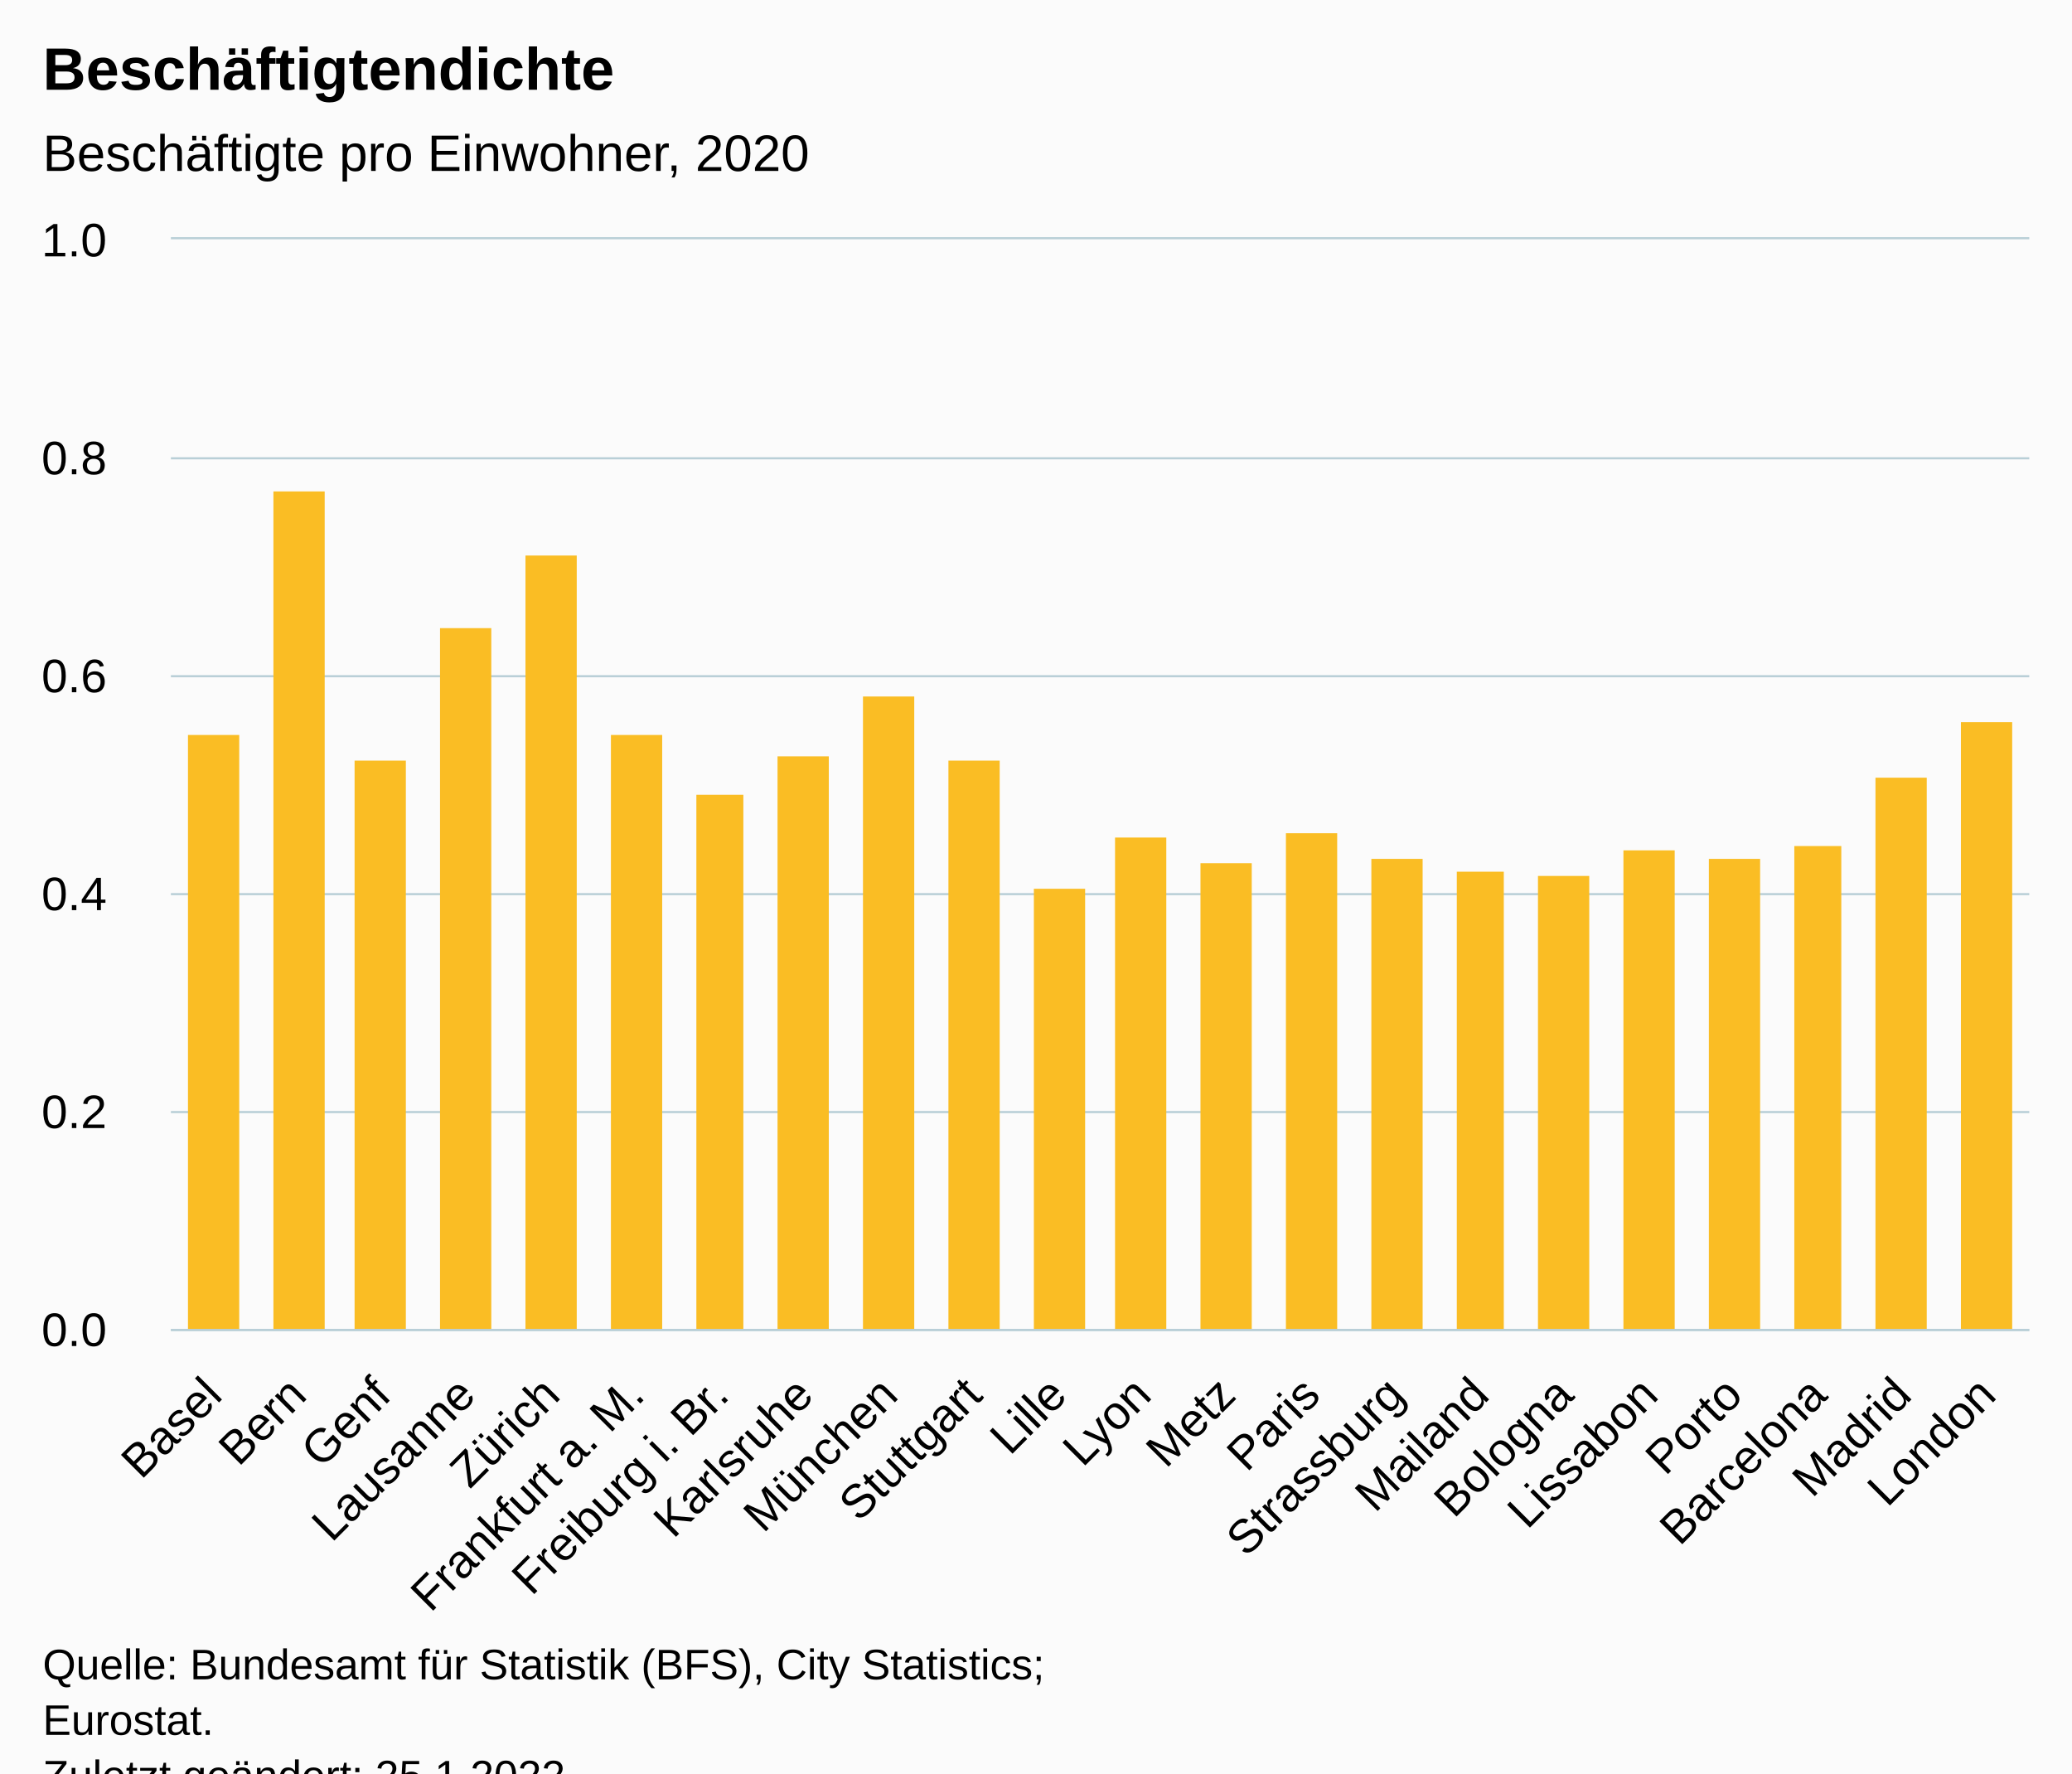
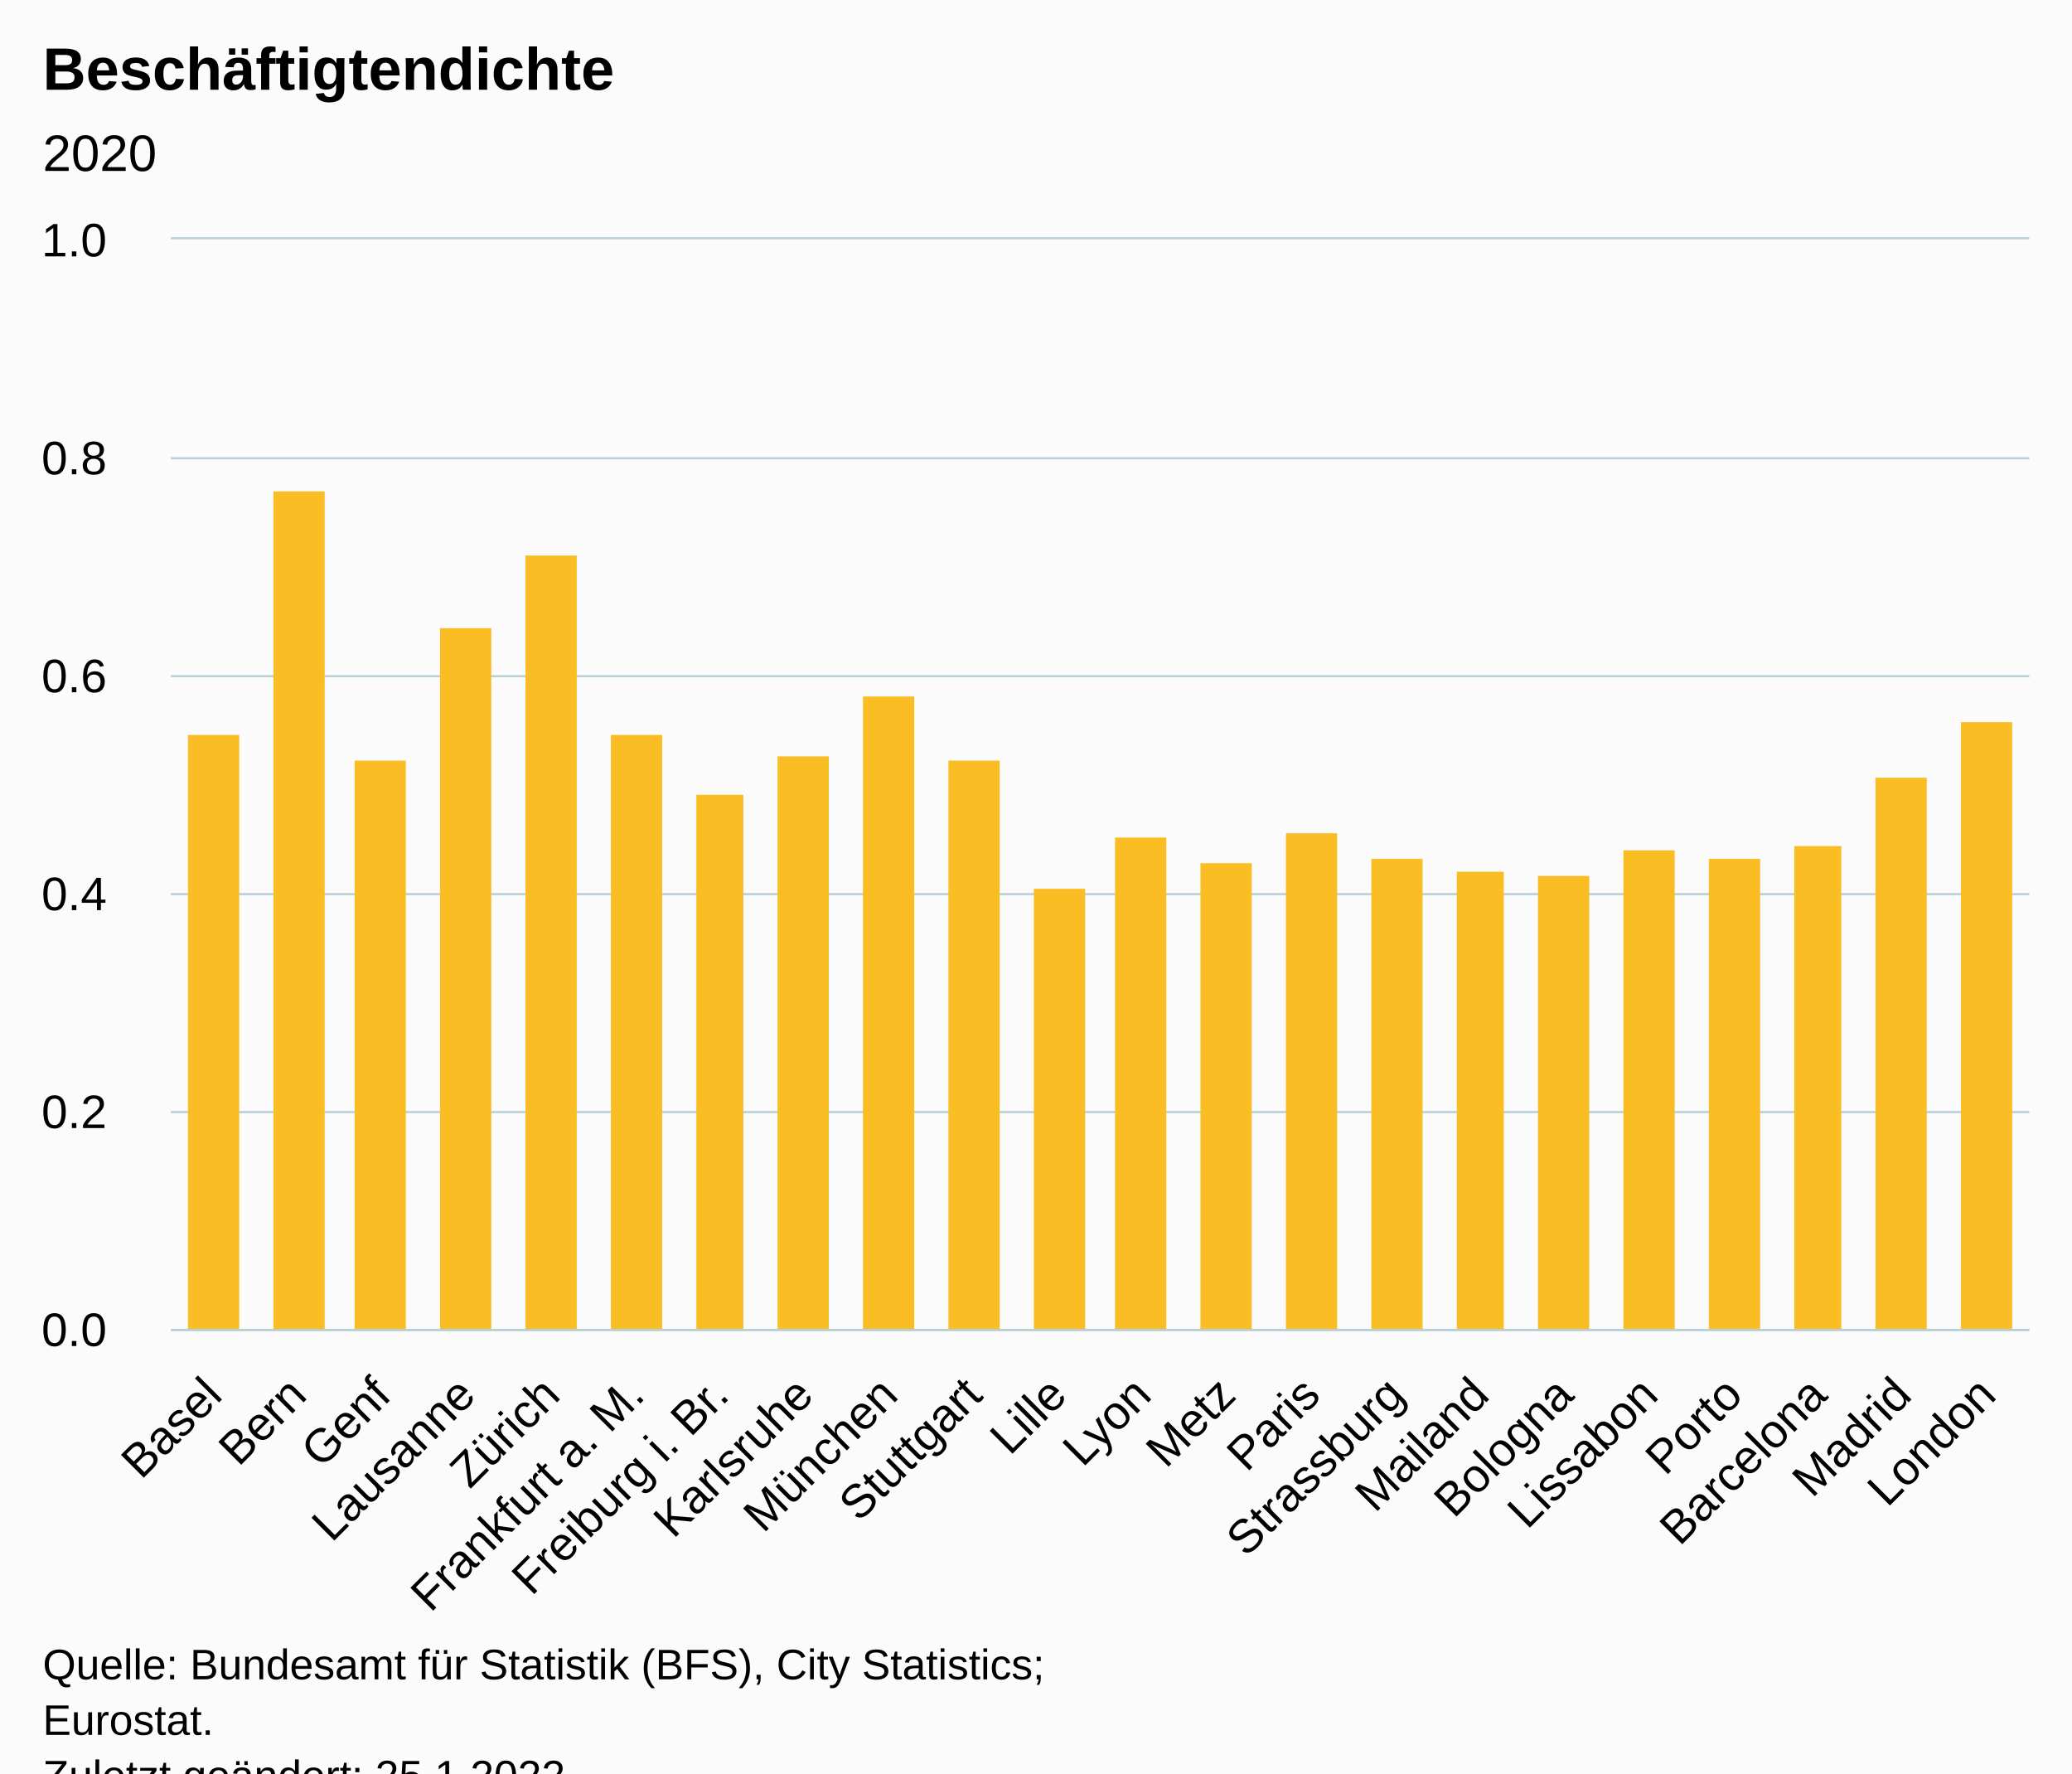
<svg xmlns="http://www.w3.org/2000/svg" version="1.1" class="highcharts-root" style="font-family:Arial;font-size:12px;" viewBox="0 0 485 415">
  <defs>
-     <clipPath id="highcharts-4twkck7-29-">
+     <clipPath id="highcharts-t68hf0k-29-">
      <rect x="0" y="0" width="435" height="255" fill="none" />
    </clipPath>
-     <clipPath id="highcharts-4twkck7-52-">
+     <clipPath id="highcharts-t68hf0k-52-">
      <rect x="0" y="0" width="435" height="255" fill="none" />
    </clipPath>
-     <clipPath id="highcharts-4twkck7-53-">
+     <clipPath id="highcharts-t68hf0k-53-">
      <rect x="40" y="56" width="435" height="255" fill="none" />
    </clipPath>
  </defs>
  <rect fill="#fbfbfb" class="highcharts-background" x="0" y="0" width="485" height="428" rx="0" ry="0" />
  <rect fill="none" class="highcharts-plot-background" x="40" y="56" width="435" height="255" />
  <g class="highcharts-pane-group" data-z-index="0" />
  <g class="highcharts-grid highcharts-xaxis-grid" data-z-index="1">
    <path fill="none" data-z-index="1" class="highcharts-grid-line" d="M 59.5 56 L 59.5 311" opacity="1" />
    <path fill="none" data-z-index="1" class="highcharts-grid-line" d="M 79.5 56 L 79.5 311" opacity="1" />
    <path fill="none" data-z-index="1" class="highcharts-grid-line" d="M 98.5 56 L 98.5 311" opacity="1" />
    <path fill="none" data-z-index="1" class="highcharts-grid-line" d="M 118.5 56 L 118.5 311" opacity="1" />
    <path fill="none" data-z-index="1" class="highcharts-grid-line" d="M 138.5 56 L 138.5 311" opacity="1" />
    <path fill="none" data-z-index="1" class="highcharts-grid-line" d="M 158.5 56 L 158.5 311" opacity="1" />
    <path fill="none" data-z-index="1" class="highcharts-grid-line" d="M 177.5 56 L 177.5 311" opacity="1" />
    <path fill="none" data-z-index="1" class="highcharts-grid-line" d="M 197.5 56 L 197.5 311" opacity="1" />
    <path fill="none" data-z-index="1" class="highcharts-grid-line" d="M 217.5 56 L 217.5 311" opacity="1" />
    <path fill="none" data-z-index="1" class="highcharts-grid-line" d="M 237.5 56 L 237.5 311" opacity="1" />
    <path fill="none" data-z-index="1" class="highcharts-grid-line" d="M 257.5 56 L 257.5 311" opacity="1" />
    <path fill="none" data-z-index="1" class="highcharts-grid-line" d="M 276.5 56 L 276.5 311" opacity="1" />
    <path fill="none" data-z-index="1" class="highcharts-grid-line" d="M 296.5 56 L 296.5 311" opacity="1" />
    <path fill="none" data-z-index="1" class="highcharts-grid-line" d="M 316.5 56 L 316.5 311" opacity="1" />
    <path fill="none" data-z-index="1" class="highcharts-grid-line" d="M 336.5 56 L 336.5 311" opacity="1" />
    <path fill="none" data-z-index="1" class="highcharts-grid-line" d="M 355.5 56 L 355.5 311" opacity="1" />
    <path fill="none" data-z-index="1" class="highcharts-grid-line" d="M 375.5 56 L 375.5 311" opacity="1" />
    <path fill="none" data-z-index="1" class="highcharts-grid-line" d="M 395.5 56 L 395.5 311" opacity="1" />
    <path fill="none" data-z-index="1" class="highcharts-grid-line" d="M 415.5 56 L 415.5 311" opacity="1" />
    <path fill="none" data-z-index="1" class="highcharts-grid-line" d="M 434.5 56 L 434.5 311" opacity="1" />
    <path fill="none" data-z-index="1" class="highcharts-grid-line" d="M 454.5 56 L 454.5 311" opacity="1" />
    <path fill="none" data-z-index="1" class="highcharts-grid-line" d="M 474.5 56 L 474.5 311" opacity="1" />
    <path fill="none" data-z-index="1" class="highcharts-grid-line" d="M 39.5 56 L 39.5 311" opacity="1" />
  </g>
  <g class="highcharts-grid highcharts-yaxis-grid" data-z-index="1">
    <path fill="none" stroke="#B9CFD7" stroke-width="0.5" data-z-index="1" class="highcharts-grid-line" d="M 40 311.25 L 475 311.25" opacity="1" />
    <path fill="none" stroke="#B9CFD7" stroke-width="0.5" data-z-index="1" class="highcharts-grid-line" d="M 40 260.25 L 475 260.25" opacity="1" />
    <path fill="none" stroke="#B9CFD7" stroke-width="0.5" data-z-index="1" class="highcharts-grid-line" d="M 40 209.25 L 475 209.25" opacity="1" />
    <path fill="none" stroke="#B9CFD7" stroke-width="0.5" data-z-index="1" class="highcharts-grid-line" d="M 40 158.25 L 475 158.25" opacity="1" />
    <path fill="none" stroke="#B9CFD7" stroke-width="0.5" data-z-index="1" class="highcharts-grid-line" d="M 40 107.25 L 475 107.25" opacity="1" />
    <path fill="none" stroke="#B9CFD7" stroke-width="0.5" data-z-index="1" class="highcharts-grid-line" d="M 40 55.75 L 475 55.75" opacity="1" />
  </g>
  <rect fill="none" class="highcharts-plot-border" data-z-index="1" x="40" y="56" width="435" height="255" />
  <g class="highcharts-axis highcharts-xaxis" data-z-index="2">
    <path fill="none" class="highcharts-axis-line" stroke="#B9CFD7" stroke-width="0.5" data-z-index="7" d="M 40 311.25 L 475 311.25" />
  </g>
  <g class="highcharts-axis highcharts-yaxis" data-z-index="2">
    <path fill="none" class="highcharts-axis-line" data-z-index="7" d="M 40 56 L 40 311" />
  </g>
  <g class="highcharts-series-group" data-z-index="3">
-     <g class="highcharts-series highcharts-series-0 highcharts-column-series" data-z-index="0.1" opacity="1" transform="translate(40,56) scale(1 1)" clip-path="url(#highcharts-4twkck7-52-)">
+     <g class="highcharts-series highcharts-series-0 highcharts-column-series" data-z-index="0.1" opacity="1" transform="translate(40,56) scale(1 1)" clip-path="url(#highcharts-t68hf0k-52-)">
      <rect x="4" y="116" width="12" height="140" fill="#FABD24" opacity="1" class="highcharts-point" />
      <rect x="24" y="59" width="12" height="197" fill="#FABD24" opacity="1" class="highcharts-point" />
      <rect x="43" y="122" width="12" height="134" fill="#FABD24" opacity="1" class="highcharts-point" />
      <rect x="63" y="91" width="12" height="165" fill="#FABD24" opacity="1" class="highcharts-point" />
      <rect x="83" y="74" width="12" height="182" fill="#FABD24" opacity="1" class="highcharts-point" />
      <rect x="103" y="116" width="12" height="140" fill="#FABD24" opacity="1" class="highcharts-point" />
      <rect x="123" y="130" width="11" height="126" fill="#FABD24" opacity="1" class="highcharts-point" />
      <rect x="142" y="121" width="12" height="135" fill="#FABD24" opacity="1" class="highcharts-point" />
      <rect x="162" y="107" width="12" height="149" fill="#FABD24" opacity="1" class="highcharts-point" />
      <rect x="182" y="122" width="12" height="134" fill="#FABD24" opacity="1" class="highcharts-point" />
      <rect x="202" y="152" width="12" height="104" fill="#FABD24" opacity="1" class="highcharts-point" />
      <rect x="221" y="140" width="12" height="116" fill="#FABD24" opacity="1" class="highcharts-point" />
      <rect x="241" y="146" width="12" height="110" fill="#FABD24" opacity="1" class="highcharts-point" />
      <rect x="261" y="139" width="12" height="117" fill="#FABD24" opacity="1" class="highcharts-point" />
      <rect x="281" y="145" width="12" height="111" fill="#FABD24" opacity="1" class="highcharts-point" />
      <rect x="301" y="148" width="11" height="108" fill="#FABD24" opacity="1" class="highcharts-point" />
      <rect x="320" y="149" width="12" height="107" fill="#FABD24" opacity="1" class="highcharts-point" />
      <rect x="340" y="143" width="12" height="113" fill="#FABD24" opacity="1" class="highcharts-point" />
      <rect x="360" y="145" width="12" height="111" fill="#FABD24" opacity="1" class="highcharts-point" />
      <rect x="380" y="142" width="11" height="114" fill="#FABD24" opacity="1" class="highcharts-point" />
      <rect x="399" y="126" width="12" height="130" fill="#FABD24" opacity="1" class="highcharts-point" />
      <rect x="419" y="113" width="12" height="143" fill="#FABD24" opacity="1" class="highcharts-point" />
    </g>
    <g class="highcharts-markers highcharts-series-0 highcharts-column-series" data-z-index="0.1" opacity="1" transform="translate(40,56) scale(1 1)" clip-path="none" />
  </g>
  <text x="10" text-anchor="start" class="highcharts-title" data-z-index="4" style="color:#000000;font-size:14px;font-weight:bold;fill:#000000;" y="21">
    <tspan>Beschäftigtendichte</tspan>
  </text>
  <text x="10" text-anchor="start" class="highcharts-subtitle" data-z-index="4" style="color:#000000;font-size:12px;font-weight:normal;fill:#000000;" y="40">
-     <tspan>Beschäftigte pro Einwohner, 2020</tspan>
+     <tspan>2020</tspan>
  </text>
  <text x="10" text-anchor="start" class="highcharts-caption" data-z-index="4" style="color:#666666;fill:#666666;" y="390" />
  <g class="highcharts-axis-labels highcharts-xaxis-labels" data-z-index="7">
    <text x="52.479" style="color:#000000;cursor:default;font-size:11px;fill:#000000;" text-anchor="end" transform="translate(0,0) rotate(-45 52.47909 327)" y="327" opacity="1">Basel</text>
    <text x="72.252" style="color:#000000;cursor:default;font-size:11px;fill:#000000;" text-anchor="end" transform="translate(0,0) rotate(-45 72.25182 327)" y="327" opacity="1">Bern</text>
    <text x="92.025" style="color:#000000;cursor:default;font-size:11px;fill:#000000;" text-anchor="end" transform="translate(0,0) rotate(-45 92.02454 327)" y="327" opacity="1">Genf</text>
    <text x="111.797" style="color:#000000;cursor:default;font-size:11px;fill:#000000;" text-anchor="end" transform="translate(0,0) rotate(-45 111.7973 327)" y="327" opacity="1">Lausanne</text>
    <text x="131.57" style="color:#000000;cursor:default;font-size:11px;fill:#000000;" text-anchor="end" transform="translate(0,0) rotate(-45 131.57 327)" y="327" opacity="1">Zürich</text>
    <text x="151.343" style="color:#000000;cursor:default;font-size:11px;fill:#000000;" text-anchor="end" transform="translate(0,0) rotate(-45 151.3427 327)" y="327" opacity="1">
      <tspan>Frankfurt a. M.</tspan>
    </text>
    <text x="171.115" style="color:#000000;cursor:default;font-size:11px;fill:#000000;" text-anchor="end" transform="translate(0,0) rotate(-45 171.1155 327)" y="327" opacity="1">
      <tspan>Freiburg i. Br.</tspan>
    </text>
    <text x="190.888" style="color:#000000;cursor:default;font-size:11px;fill:#000000;" text-anchor="end" transform="translate(0,0) rotate(-45 190.8882 327)" y="327" opacity="1">Karlsruhe</text>
    <text x="210.661" style="color:#000000;cursor:default;font-size:11px;fill:#000000;" text-anchor="end" transform="translate(0,0) rotate(-45 210.6609 327)" y="327" opacity="1">München</text>
    <text x="230.434" style="color:#000000;cursor:default;font-size:11px;fill:#000000;" text-anchor="end" transform="translate(0,0) rotate(-45 230.4336 327)" y="327" opacity="1">Stuttgart</text>
    <text x="250.206" style="color:#000000;cursor:default;font-size:11px;fill:#000000;" text-anchor="end" transform="translate(0,0) rotate(-45 250.2064 327)" y="327" opacity="1">Lille</text>
    <text x="269.979" style="color:#000000;cursor:default;font-size:11px;fill:#000000;" text-anchor="end" transform="translate(0,0) rotate(-45 269.9791 327)" y="327" opacity="1">Lyon</text>
    <text x="289.752" style="color:#000000;cursor:default;font-size:11px;fill:#000000;" text-anchor="end" transform="translate(0,0) rotate(-45 289.7518 327)" y="327" opacity="1">Metz</text>
    <text x="309.525" style="color:#000000;cursor:default;font-size:11px;fill:#000000;" text-anchor="end" transform="translate(0,0) rotate(-45 309.5245 327)" y="327" opacity="1">Paris</text>
    <text x="329.297" style="color:#000000;cursor:default;font-size:11px;fill:#000000;" text-anchor="end" transform="translate(0,0) rotate(-45 329.2973 327)" y="327" opacity="1">Strassburg</text>
    <text x="349.07" style="color:#000000;cursor:default;font-size:11px;fill:#000000;" text-anchor="end" transform="translate(0,0) rotate(-45 349.07 327)" y="327" opacity="1">Mailand</text>
    <text x="368.843" style="color:#000000;cursor:default;font-size:11px;fill:#000000;" text-anchor="end" transform="translate(0,0) rotate(-45 368.8427 327)" y="327" opacity="1">Bologna</text>
    <text x="388.615" style="color:#000000;cursor:default;font-size:11px;fill:#000000;" text-anchor="end" transform="translate(0,0) rotate(-45 388.6155 327)" y="327" opacity="1">Lissabon</text>
    <text x="408.388" style="color:#000000;cursor:default;font-size:11px;fill:#000000;" text-anchor="end" transform="translate(0,0) rotate(-45 408.3882 327)" y="327" opacity="1">Porto</text>
    <text x="428.161" style="color:#000000;cursor:default;font-size:11px;fill:#000000;" text-anchor="end" transform="translate(0,0) rotate(-45 428.1609 327)" y="327" opacity="1">Barcelona</text>
    <text x="447.934" style="color:#000000;cursor:default;font-size:11px;fill:#000000;" text-anchor="end" transform="translate(0,0) rotate(-45 447.9336 327)" y="327" opacity="1">Madrid</text>
    <text x="467.706" style="color:#000000;cursor:default;font-size:11px;fill:#000000;" text-anchor="end" transform="translate(0,0) rotate(-45 467.7064 327)" y="327" opacity="1">London</text>
  </g>
  <g class="highcharts-axis-labels highcharts-yaxis-labels" data-z-index="7">
    <text x="25" style="color:#000000;cursor:default;font-size:11px;fill:#000000;" text-anchor="end" transform="translate(0,0)" y="315" opacity="1">0.0</text>
    <text x="25" style="color:#000000;cursor:default;font-size:11px;fill:#000000;" text-anchor="end" transform="translate(0,0)" y="264" opacity="1">0.2</text>
    <text x="25" style="color:#000000;cursor:default;font-size:11px;fill:#000000;" text-anchor="end" transform="translate(0,0)" y="213" opacity="1">0.4</text>
    <text x="25" style="color:#000000;cursor:default;font-size:11px;fill:#000000;" text-anchor="end" transform="translate(0,0)" y="162" opacity="1">0.6</text>
    <text x="25" style="color:#000000;cursor:default;font-size:11px;fill:#000000;" text-anchor="end" transform="translate(0,0)" y="111" opacity="1">0.8</text>
    <text x="25" style="color:#000000;cursor:default;font-size:11px;fill:#000000;" text-anchor="end" transform="translate(0,0)" y="60" opacity="1">1.0</text>
  </g>
  <text x="10" class="highcharts-credits" text-anchor="start" data-z-index="8" style="cursor:default;color:#000000;font-size:10px;fill:#000000;" y="393">
    <tspan>Quelle: Bundesamt für Statistik (BFS), City Statistics;</tspan>
    <tspan x="10" dy="13">Eurostat.</tspan>
    <tspan x="10" dy="13">Zuletzt geändert: 25.1.2022</tspan>
  </text>
-   <g class="highcharts-control-points" data-z-index="99" clip-path="url(#highcharts-4twkck7-53-)" />
+   <g class="highcharts-control-points" data-z-index="99" clip-path="url(#highcharts-t68hf0k-53-)" />
</svg>
